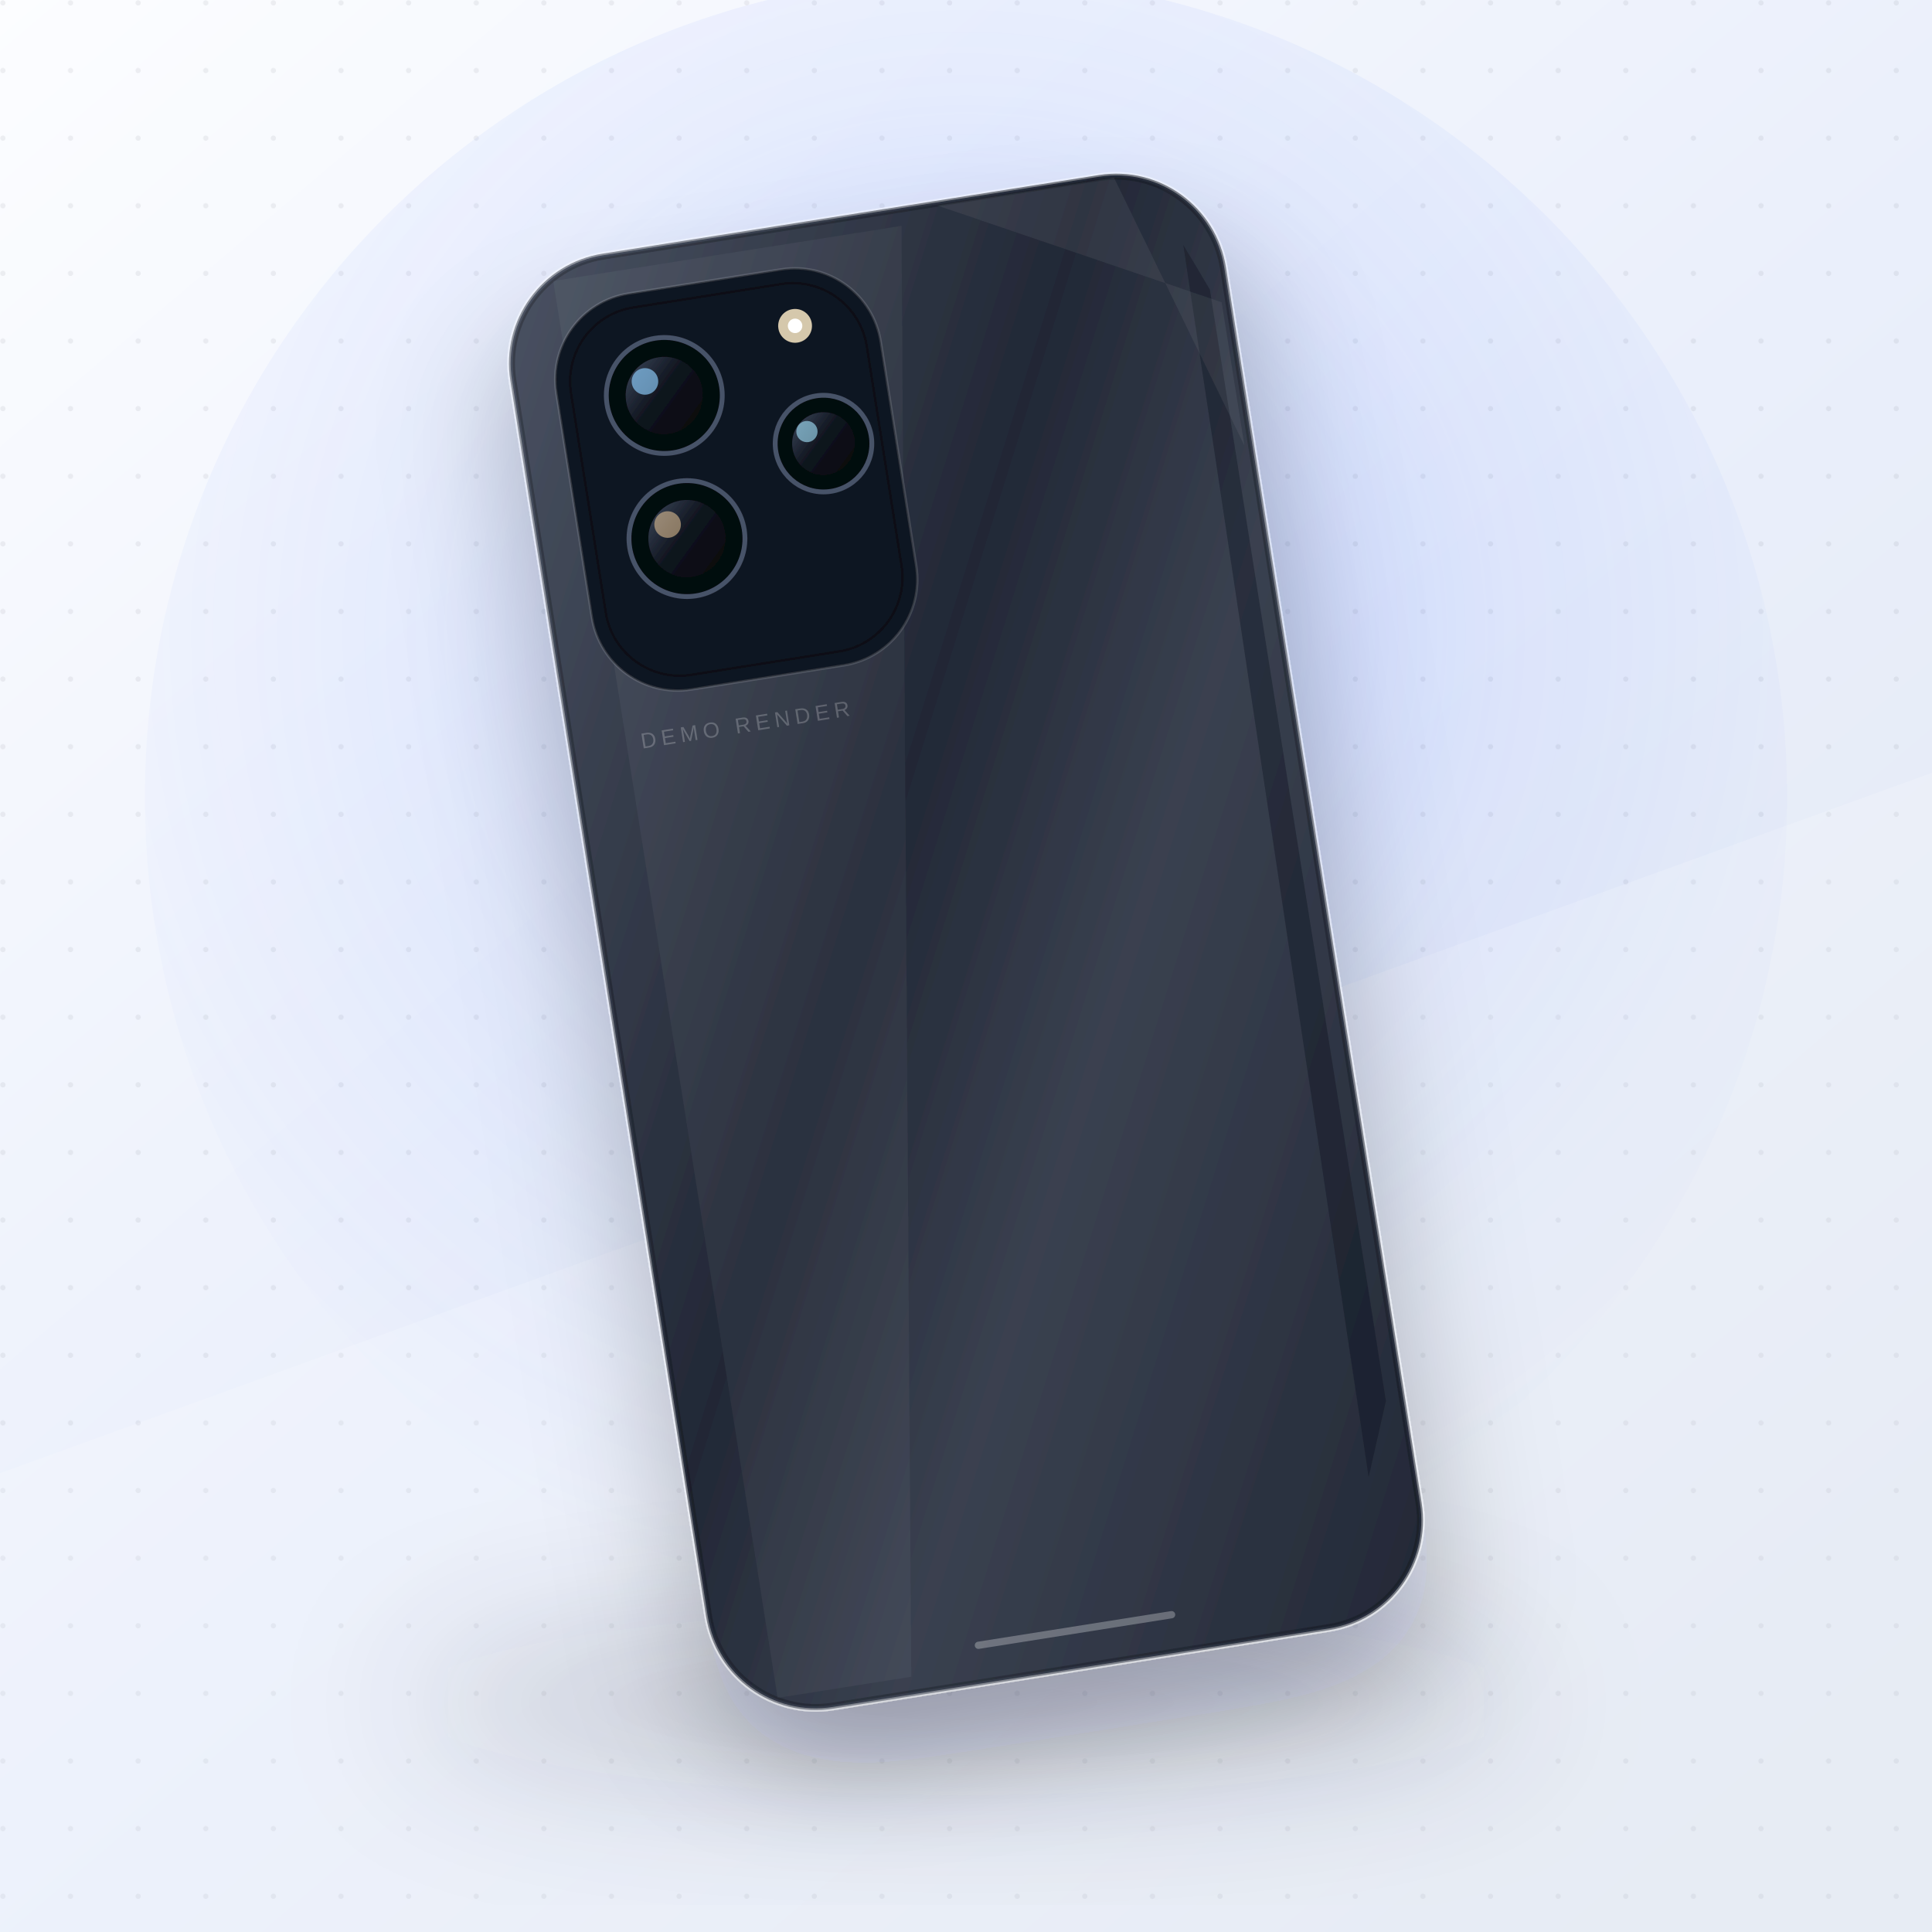
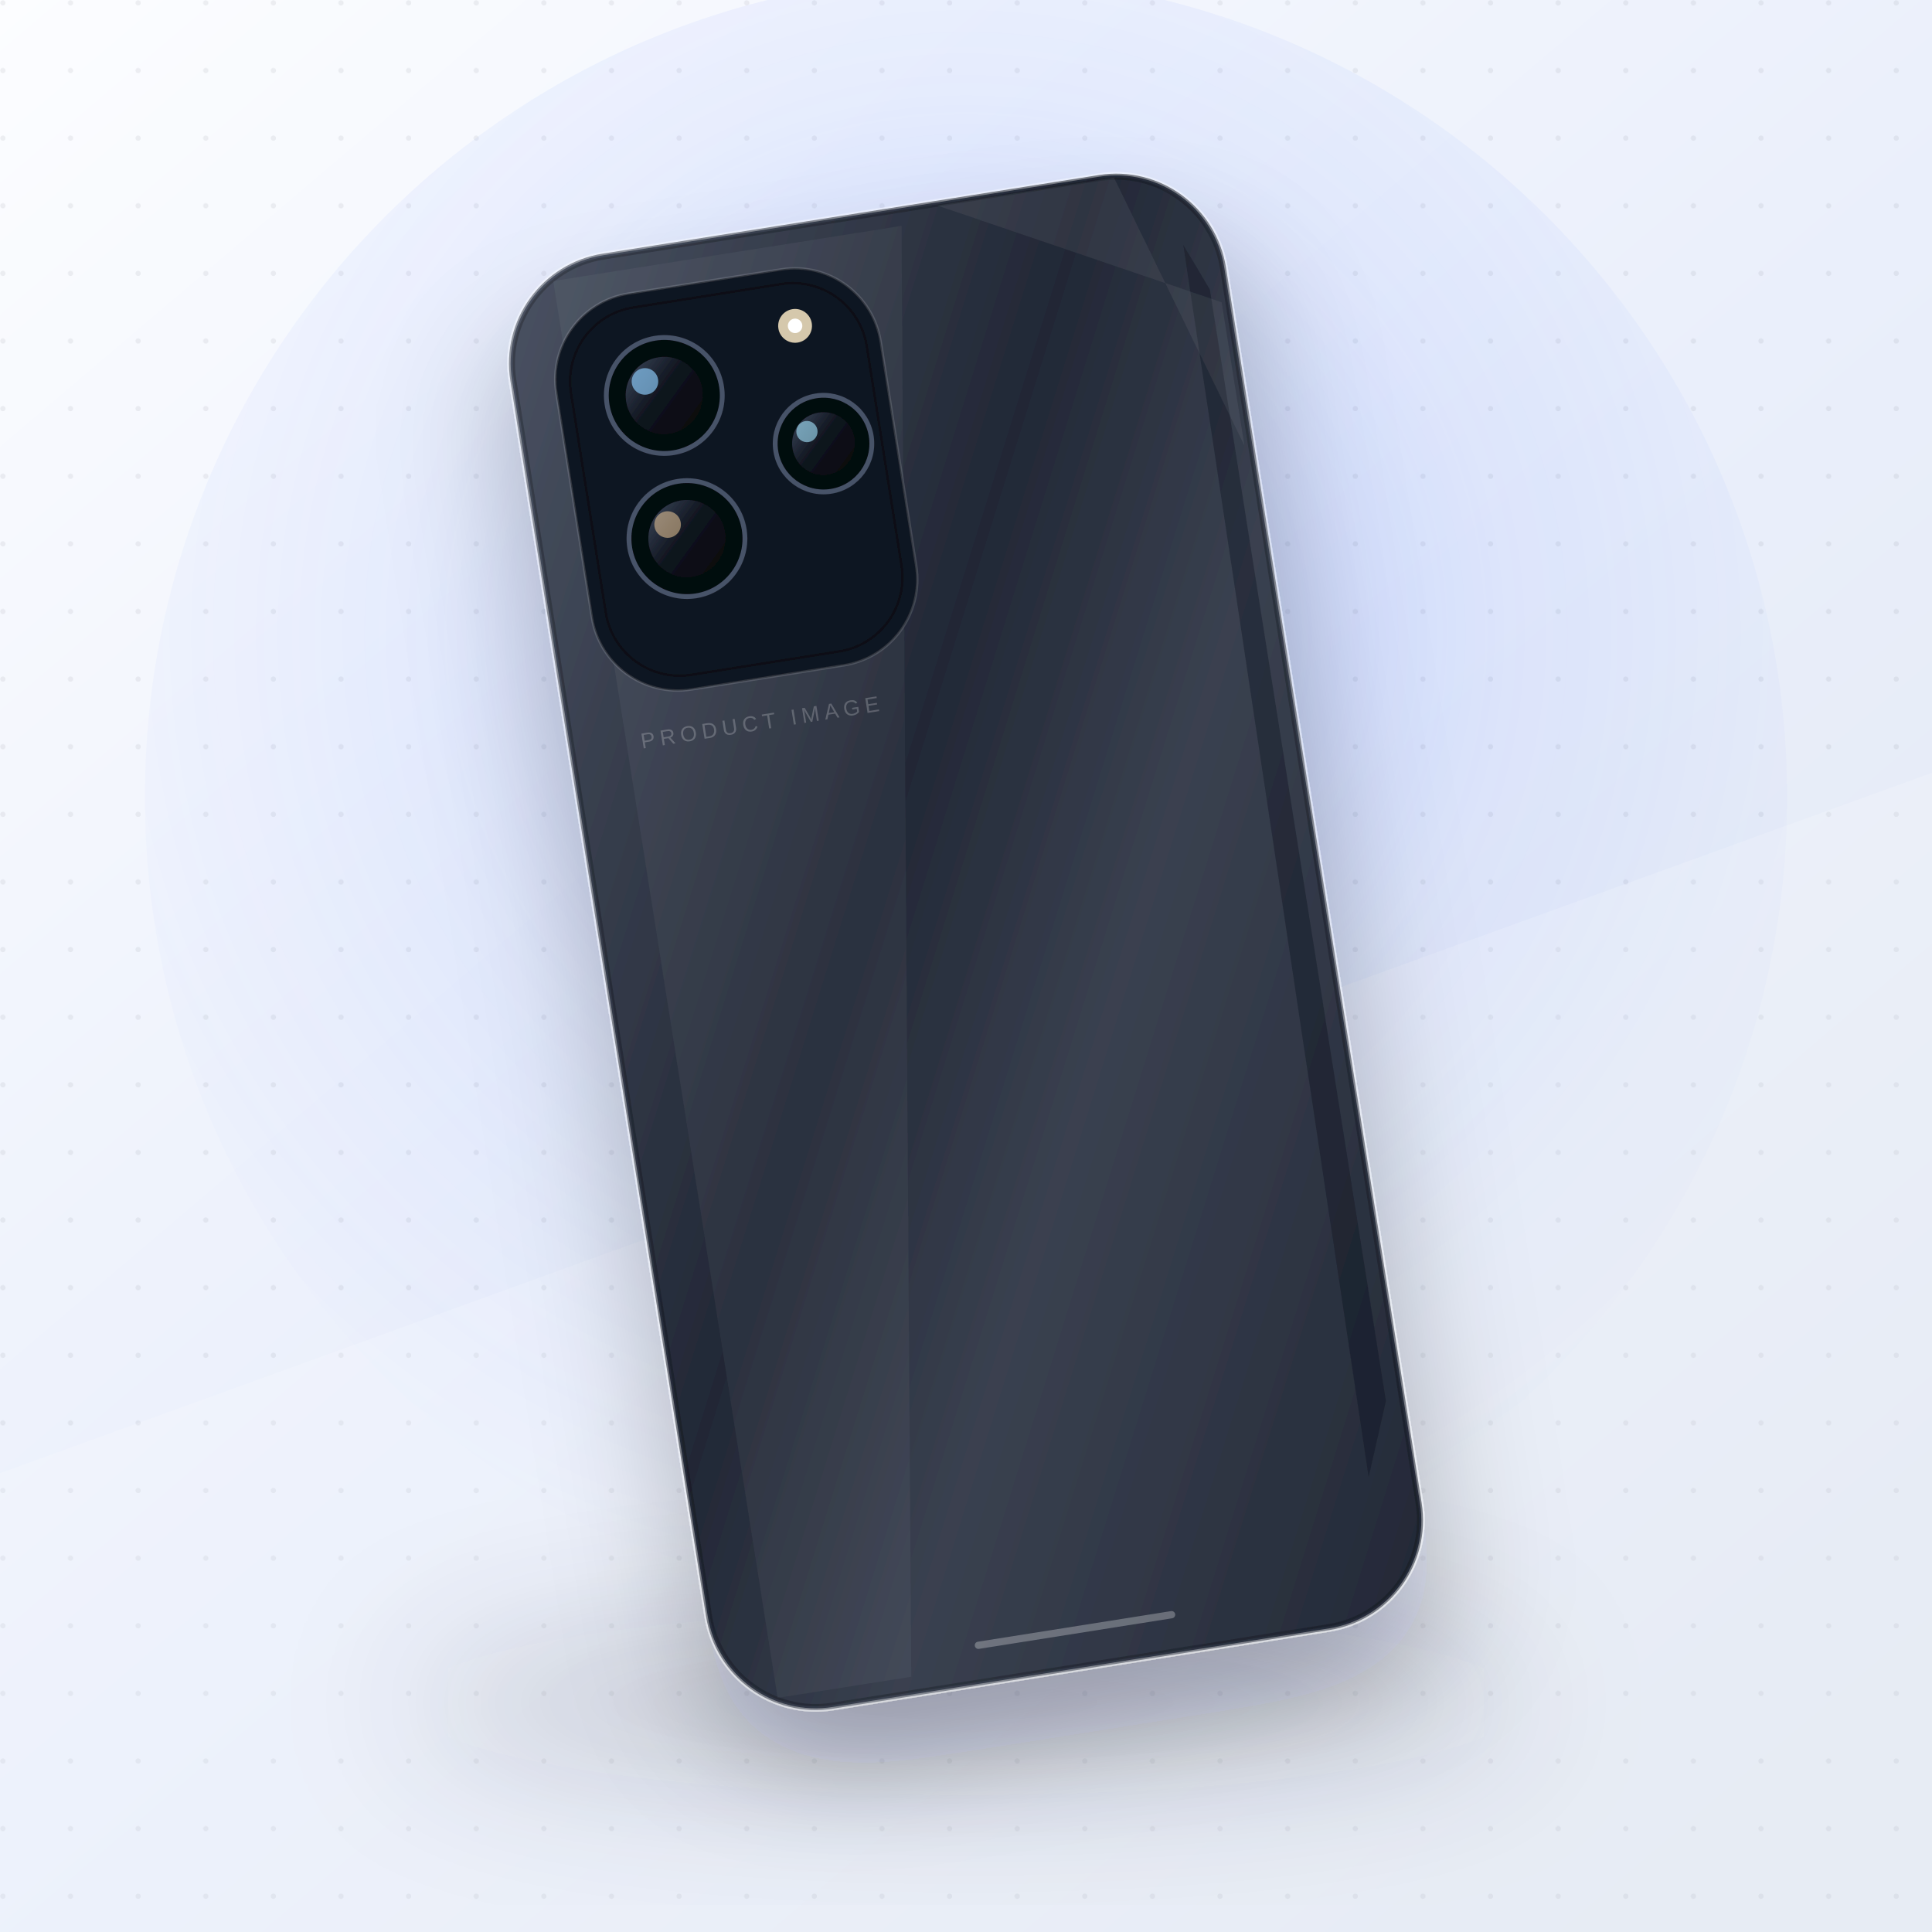
- <svg xmlns="http://www.w3.org/2000/svg" viewBox="0 0 800 800" width="800" height="800" role="img" aria-label="Illustrative product render — demonstration catalogue">
+ <svg xmlns="http://www.w3.org/2000/svg" viewBox="0 0 800 800" width="800" height="800" role="img" aria-label="Product image from the Daima Communications catalogue">
  <defs>
    <linearGradient id="agalaxys24ultra-bg" x1="0" y1="0" x2=".85" y2="1">
      <stop offset="0" stop-color="#fcfdff" />
      <stop offset=".55" stop-color="#eaeffb" />
      <stop offset="1" stop-color="#e2e8f2" />
    </linearGradient>
    <radialGradient id="agalaxys24ultra-glow" cx="50%" cy="40%" r="60%">
      <stop offset="0" stop-color="#3f6dff" stop-opacity=".30" />
      <stop offset=".55" stop-color="#3f6dff" stop-opacity=".08" />
      <stop offset="1" stop-color="#3f6dff" stop-opacity="0" />
    </radialGradient>
    <pattern id="agalaxys24ultra-dots" width="28" height="28" patternUnits="userSpaceOnUse">
      <circle cx="1.2" cy="1.2" r="1.1" fill="#0a1020" opacity=".06" />
    </pattern>
    <filter id="agalaxys24ultra-sh" x="-60%" y="-60%" width="220%" height="220%">
      <feDropShadow dx="0" dy="26" stdDeviation="24" flood-color="#081020" flood-opacity=".26" />
    </filter>
    <filter id="agalaxys24ultra-sh-soft" x="-60%" y="-60%" width="220%" height="220%">
      <feDropShadow dx="0" dy="14" stdDeviation="18" flood-color="#081020" flood-opacity=".18" />
    </filter>
    <filter id="agalaxys24ultra-blur" x="-60%" y="-60%" width="220%" height="220%">
      <feGaussianBlur stdDeviation="30" />
    </filter>
    <filter id="agalaxys24ultra-blur-s" x="-60%" y="-60%" width="220%" height="220%">
      <feGaussianBlur stdDeviation="8" />
    </filter>
    <linearGradient id="agalaxys24ultra-sweep" x1="0" y1="0" x2="1" y2="1">
      <stop offset="0" stop-color="#ffffff" stop-opacity=".0" />
      <stop offset=".45" stop-color="#ffffff" stop-opacity=".55" />
      <stop offset=".55" stop-color="#ffffff" stop-opacity=".16" />
      <stop offset="1" stop-color="#ffffff" stop-opacity="0" />
    </linearGradient>
  </defs>
  <defs>
    <linearGradient id="agalaxys24ultra-body" x1="0" y1="0" x2="1" y2="1">
      <stop offset="0" stop-color="#4b5363" />
      <stop offset=".42" stop-color="#222836" />
      <stop offset=".62" stop-color="#3a4150" />
      <stop offset="1" stop-color="#222836" />
    </linearGradient>
    <linearGradient id="agalaxys24ultra-frame" x1="0" y1="0" x2="0" y2="1">
      <stop offset="0" stop-color="#4b5363" />
      <stop offset=".08" stop-color="#3a4150" />
      <stop offset=".5" stop-color="#222836" />
      <stop offset=".92" stop-color="#3a4150" />
      <stop offset="1" stop-color="#4b5363" />
    </linearGradient>
    <linearGradient id="agalaxys24ultra-screen" x1="0" y1="0" x2="1" y2="1">
      <stop offset="0" stop-color="#0a1a4d" />
      <stop offset=".55" stop-color="#3a5cff" />
      <stop offset="1" stop-color="#65d7ff" />
    </linearGradient>
    <radialGradient id="agalaxys24ultra-sglow" cx="30%" cy="24%" r="72%">
      <stop offset="0" stop-color="#8fd8ff" stop-opacity=".9" />
      <stop offset=".5" stop-color="#3f7dff" stop-opacity=".28" />
      <stop offset="1" stop-color="#0a1030" stop-opacity="0" />
    </radialGradient>
    <linearGradient id="agalaxys24ultra-edge" x1="0" y1="0" x2="1" y2="0">
      <stop offset="0" stop-color="#ffffff" stop-opacity=".55" />
      <stop offset=".18" stop-color="#ffffff" stop-opacity=".05" />
      <stop offset=".82" stop-color="#ffffff" stop-opacity=".03" />
      <stop offset="1" stop-color="#ffffff" stop-opacity=".42" />
    </linearGradient>
    <linearGradient id="agalaxys24ultra-lens" x1="0" y1="0" x2="1" y2="1">
      <stop offset="0" stop-color="#3f4a5e" />
      <stop offset=".45" stop-color="#10151f" />
      <stop offset="1" stop-color="#03050a" />
    </linearGradient>
    <clipPath id="agalaxys24ultra-scrclip">
      <rect x="16" y="16" width="268" height="578" rx="34" />
    </clipPath>
  </defs>
  <rect width="800" height="800" fill="url(#agalaxys24ultra-bg)" />
  <rect width="800" height="800" fill="url(#agalaxys24ultra-dots)" />
  <circle cx="400" cy="330" r="340" fill="url(#agalaxys24ultra-glow)" />
  <ellipse cx="400" cy="705" rx="230" ry="38" fill="#0a1020" opacity=".18" filter="url(#agalaxys24ultra-blur)" />
  <path d="M0 610 L800 320 L800 800 L0 800 Z" fill="#ffffff" opacity=".16" />
  <g transform="translate(400 390) rotate(-9) scale(1) translate(-150 -305)" filter="url(#agalaxys24ultra-sh)">
    <rect width="300" height="610" rx="46" fill="url(#agalaxys24ultra-body)" stroke="#ffffff" stroke-opacity=".38" stroke-width="1.4" />
    <rect x="2" y="2" width="296" height="606" rx="44" fill="none" stroke="#000" stroke-opacity=".22" />
    <path d="M284 34 L292 54 L292 520 L280 550 Z" fill="#0a0f1a" opacity=".35" />
    <path d="M24 8 L170 8 L80 602 L24 602 Z" fill="#ffffff" opacity=".045" />
    <path d="M186 2 L260 2 L296 120 L296 60 Z" fill="#ffffff" opacity=".06" />
    <rect x="18" y="18" width="136" height="166" rx="36" fill="#111722" stroke="#ffffff" stroke-opacity=".14" />
    <rect x="24" y="24" width="124" height="154" rx="31" fill="none" stroke="#000" stroke-opacity=".4" />
    <g>
      <circle cx="62" cy="62" r="24" fill="#05080e" stroke="#465268" stroke-width="2" />
      <circle cx="62" cy="62" r="16" fill="url(#agalaxys24ultra-lens)" />
      <circle cx="55" cy="55" r="5.5" fill="#8fd0ff" opacity=".65" />
      <circle cx="62" cy="122" r="24" fill="#05080e" stroke="#465268" stroke-width="2" />
      <circle cx="62" cy="122" r="16" fill="url(#agalaxys24ultra-lens)" />
      <circle cx="55" cy="115" r="5.5" fill="#ffd7a1" opacity=".5" />
      <circle cx="124" cy="92" r="20" fill="#05080e" stroke="#465268" stroke-width="2" />
      <circle cx="124" cy="92" r="13" fill="url(#agalaxys24ultra-lens)" />
      <circle cx="118" cy="86" r="4.4" fill="#a5e6ff" opacity=".6" />
      <circle cx="120" cy="42" r="7" fill="#f7e8c4" opacity=".85" />
      <circle cx="120" cy="42" r="3" fill="#ffffff" />
    </g>
-     <text x="30" y="205" fill="#ffffff" fill-opacity=".22" font-family="Segoe UI, Arial" font-size="9" letter-spacing="2">DEMO RENDER</text>
+     <text x="30" y="205" fill="#ffffff" fill-opacity=".22" font-family="Segoe UI, Arial" font-size="9" letter-spacing="2">PRODUCT IMAGE</text>
    <rect x="108" y="592" width="84" height="3" rx="1.5" fill="#ffffff" opacity=".28" />
  </g>
</svg>
